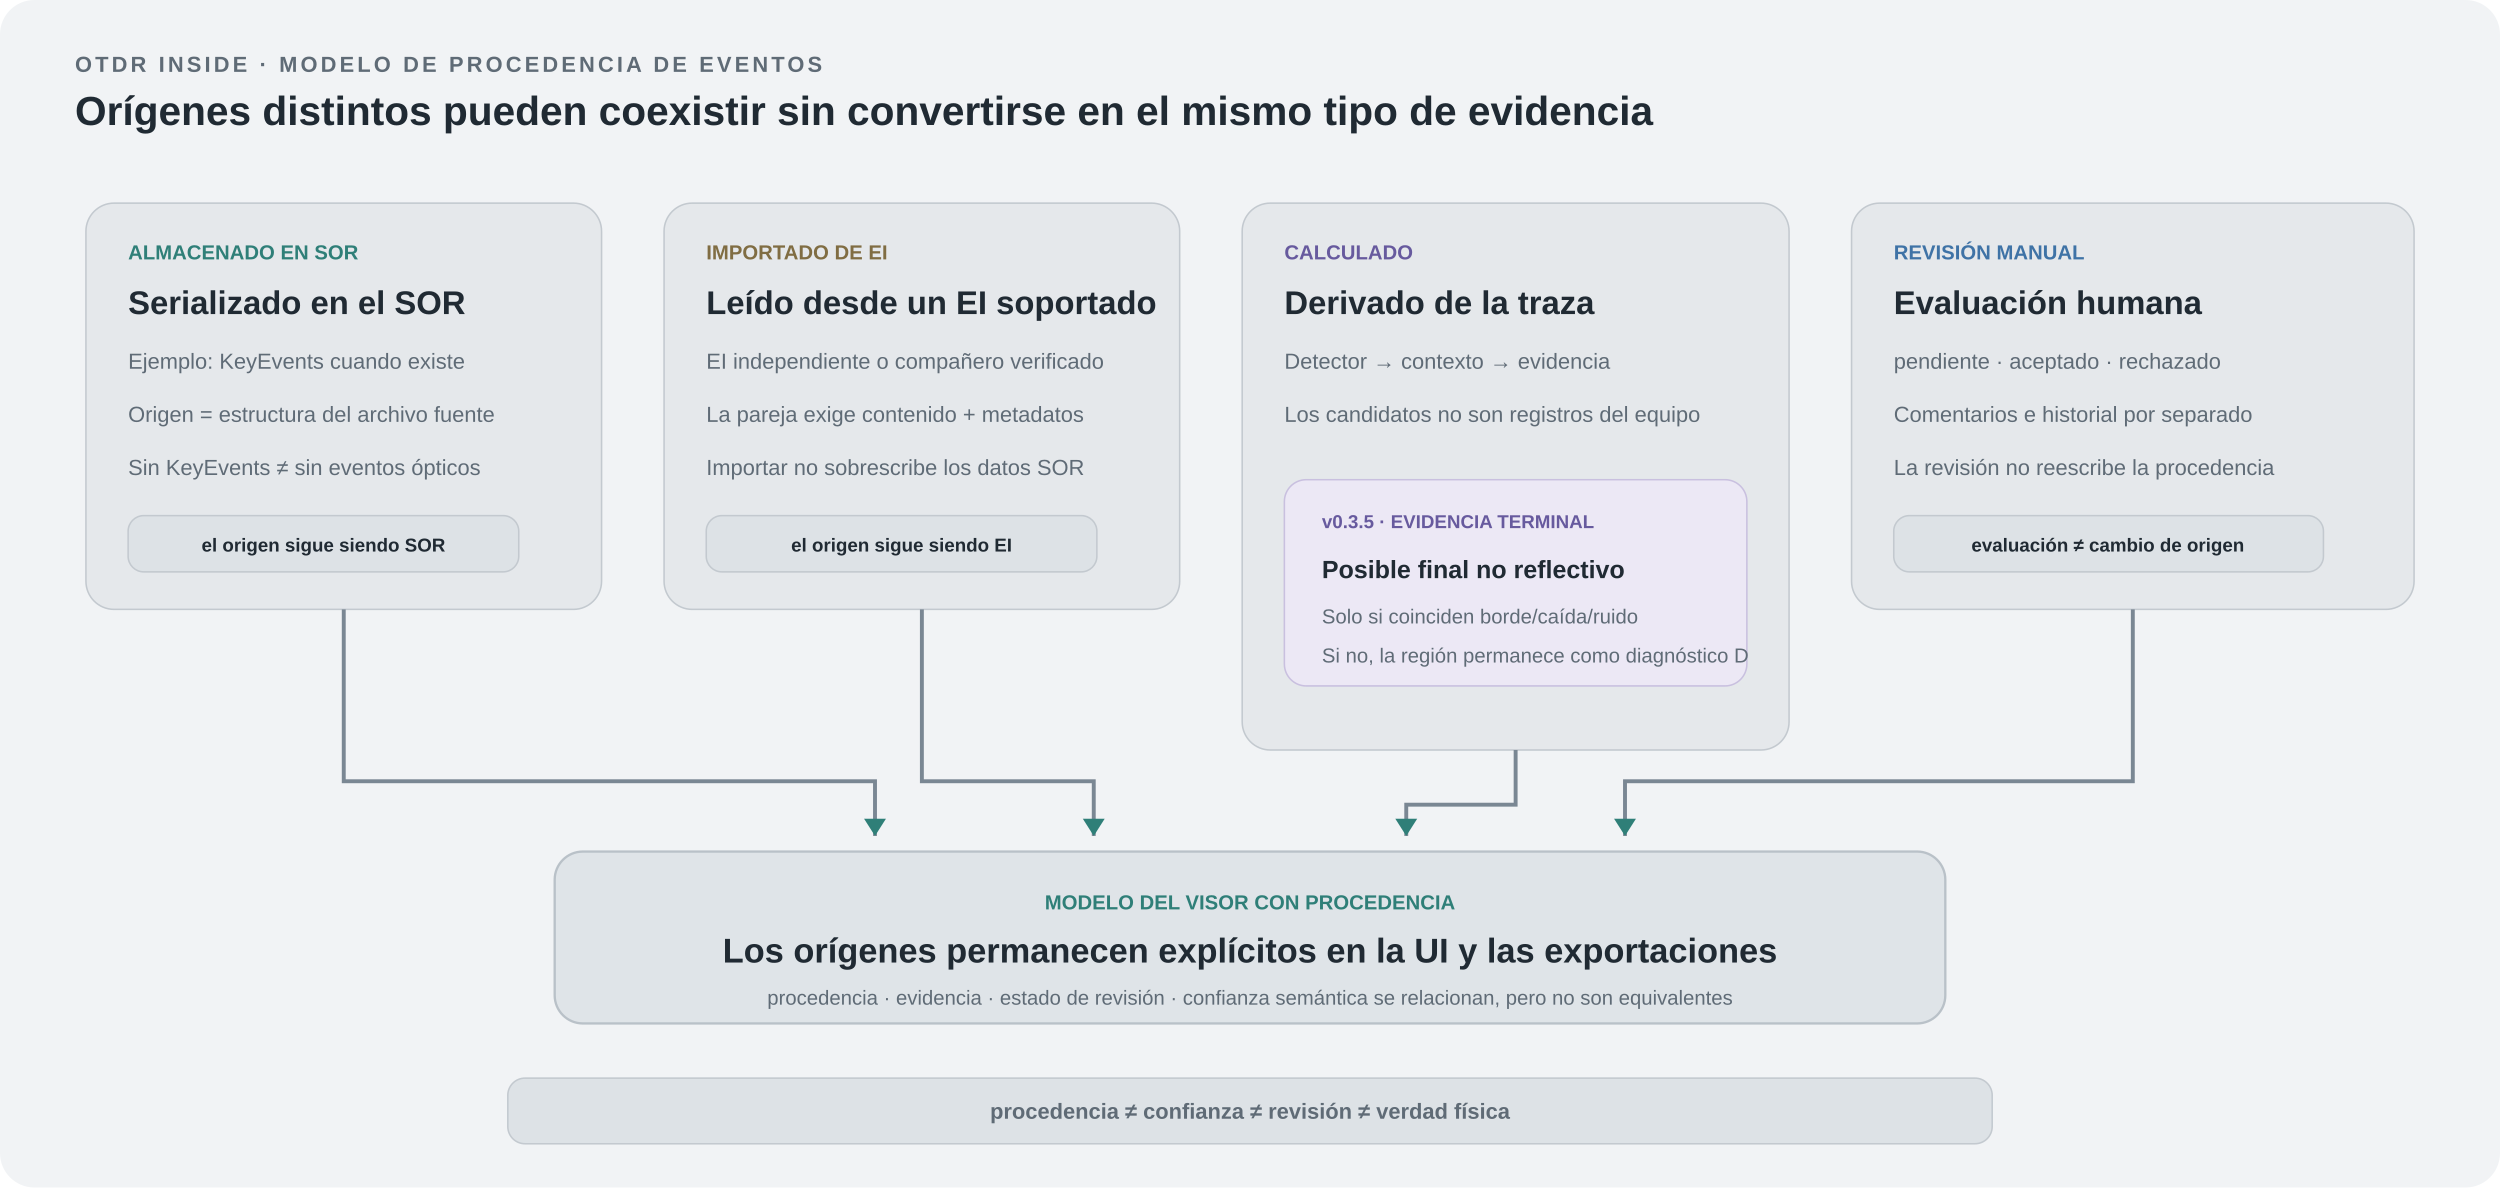
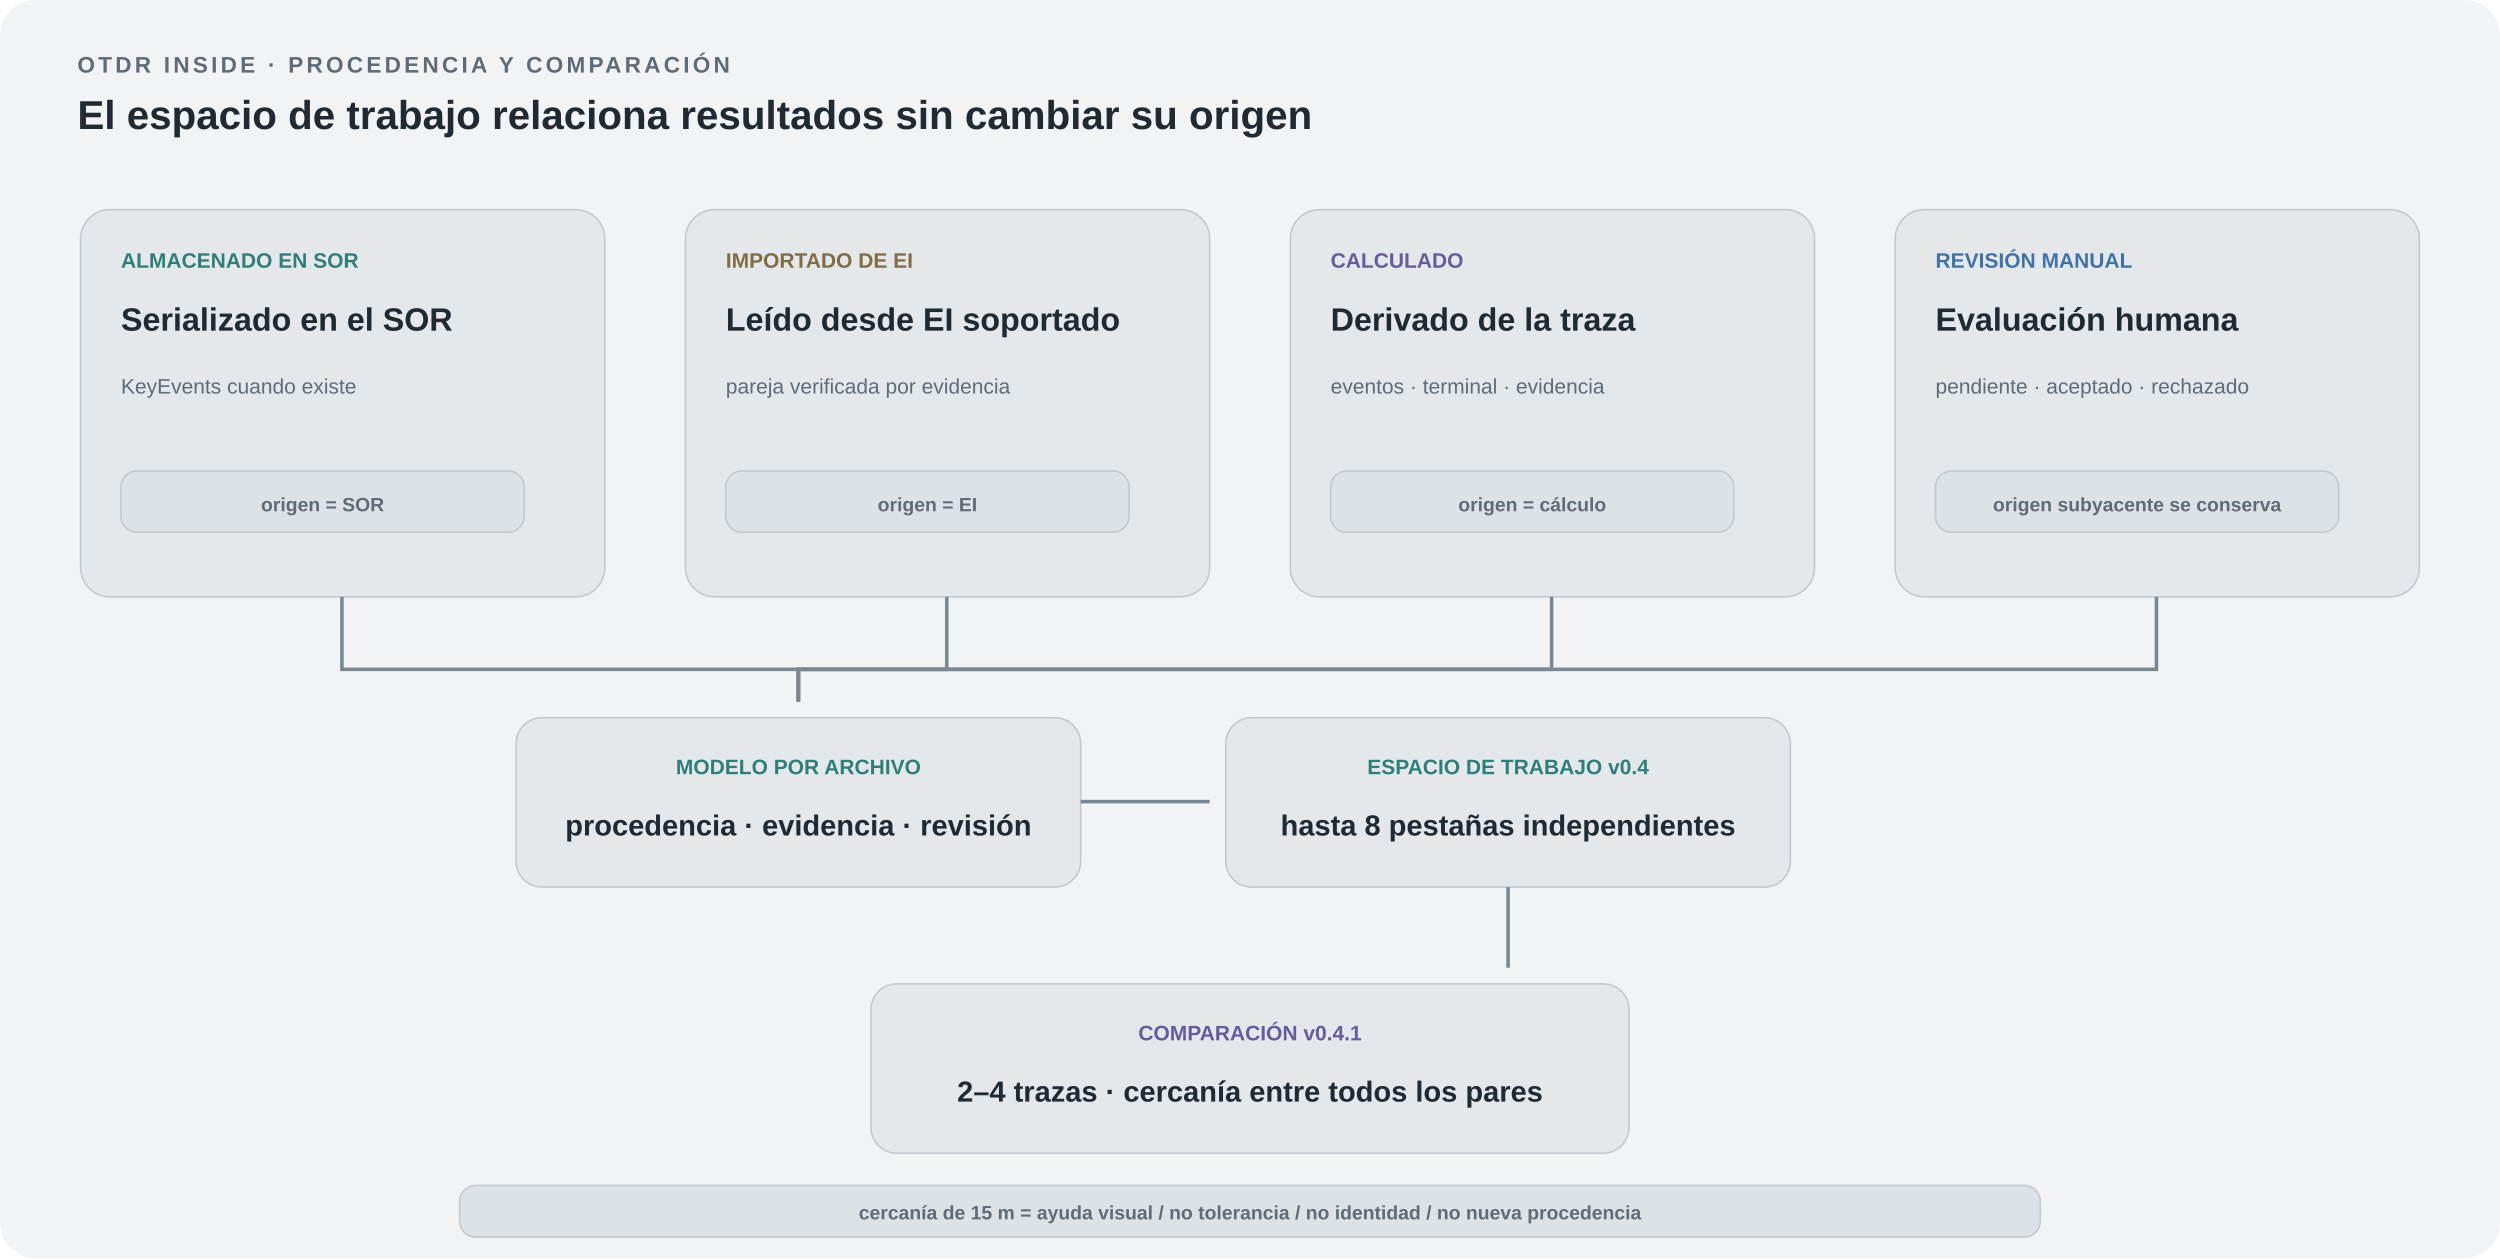
- <svg xmlns="http://www.w3.org/2000/svg" width="1600" height="760" viewBox="0 0 1600 760">
-   <rect width="1600" height="760" rx="22" fill="#f1f3f5" />
+ <svg xmlns="http://www.w3.org/2000/svg" width="1550" height="780" viewBox="0 0 1550 780">
+   <rect width="1550" height="780" rx="22" fill="#f1f3f5" />
  <g font-family="Segoe UI,Arial,sans-serif">
-     <text x="48" y="46" fill="#5f6b76" font-size="14" font-weight="700" letter-spacing="2">OTDR INSIDE · MODELO DE PROCEDENCIA DE EVENTOS</text>
-     <text x="48" y="80" fill="#202a33" font-size="26" font-weight="700">Orígenes distintos pueden coexistir sin convertirse en el mismo tipo de evidencia</text>
-     <g stroke="#c3c9cf" fill="#e5e8eb">
-       <rect x="55" y="130" width="330" height="260" rx="18" />
-       <rect x="425" y="130" width="330" height="260" rx="18" />
-       <rect x="795" y="130" width="350" height="350" rx="18" />
-       <rect x="1185" y="130" width="360" height="260" rx="18" />
-     </g>
-     <text x="82" y="166" fill="#2f7f78" font-size="13" font-weight="700">ALMACENADO EN SOR</text>
-     <text x="82" y="201" fill="#202a33" font-size="21" font-weight="700">Serializado en el SOR</text>
-     <text x="82" y="236" fill="#5f6b76" font-size="14">Ejemplo: KeyEvents cuando existe</text>
-     <text x="82" y="270" fill="#5f6b76" font-size="14">Origen = estructura del archivo fuente</text>
-     <text x="82" y="304" fill="#5f6b76" font-size="14">Sin KeyEvents ≠ sin eventos ópticos</text>
-     <rect x="82" y="330" width="250" height="36" rx="10" fill="#dde2e6" stroke="#c3c9cf" />
-     <text x="207" y="353" text-anchor="middle" fill="#202a33" font-size="12" font-weight="600">el origen sigue siendo SOR</text>
-     <text x="452" y="166" fill="#806d43" font-size="13" font-weight="700">IMPORTADO DE EI</text>
-     <text x="452" y="201" fill="#202a33" font-size="21" font-weight="700">Leído desde un EI soportado</text>
-     <text x="452" y="236" fill="#5f6b76" font-size="14">EI independiente o compañero verificado</text>
-     <text x="452" y="270" fill="#5f6b76" font-size="14">La pareja exige contenido + metadatos</text>
-     <text x="452" y="304" fill="#5f6b76" font-size="14">Importar no sobrescribe los datos SOR</text>
-     <rect x="452" y="330" width="250" height="36" rx="10" fill="#dde2e6" stroke="#c3c9cf" />
-     <text x="577" y="353" text-anchor="middle" fill="#202a33" font-size="12" font-weight="600">el origen sigue siendo EI</text>
-     <text x="822" y="166" fill="#675a9e" font-size="13" font-weight="700">CALCULADO</text>
-     <text x="822" y="201" fill="#202a33" font-size="21" font-weight="700">Derivado de la traza</text>
-     <text x="822" y="236" fill="#5f6b76" font-size="14">Detector → contexto → evidencia</text>
-     <text x="822" y="270" fill="#5f6b76" font-size="14">Los candidatos no son registros del equipo</text>
-     <rect x="822" y="307" width="296" height="132" rx="14" fill="#ece8f5" stroke="#c9c0df" />
-     <text x="846" y="338" fill="#675a9e" font-size="12" font-weight="700">v0.3.5 · EVIDENCIA TERMINAL</text>
-     <text x="846" y="370" fill="#202a33" font-size="16" font-weight="700">Posible final no reflectivo</text>
-     <text x="846" y="399" fill="#5f6b76" font-size="13">Solo si coinciden borde/caída/ruido</text>
-     <text x="846" y="424" fill="#5f6b76" font-size="13">Si no, la región permanece como diagnóstico D</text>
-     <text x="1212" y="166" fill="#3f73a6" font-size="13" font-weight="700">REVISIÓN MANUAL</text>
-     <text x="1212" y="201" fill="#202a33" font-size="21" font-weight="700">Evaluación humana</text>
-     <text x="1212" y="236" fill="#5f6b76" font-size="14">pendiente · aceptado · rechazado</text>
-     <text x="1212" y="270" fill="#5f6b76" font-size="14">Comentarios e historial por separado</text>
-     <text x="1212" y="304" fill="#5f6b76" font-size="14">La revisión no reescribe la procedencia</text>
-     <rect x="1212" y="330" width="275" height="36" rx="10" fill="#dde2e6" stroke="#c3c9cf" />
-     <text x="1349" y="353" text-anchor="middle" fill="#202a33" font-size="12" font-weight="600">evaluación ≠ cambio de origen</text>
-     <rect x="355" y="545" width="890" height="110" rx="18" fill="#dfe4e8" stroke="#b9c1c8" stroke-width="1.5" />
-     <text x="800" y="582" text-anchor="middle" fill="#2f7f78" font-size="13" font-weight="700">MODELO DEL VISOR CON PROCEDENCIA</text>
-     <text x="800" y="616" text-anchor="middle" fill="#202a33" font-size="22" font-weight="700">Los orígenes permanecen explícitos en la UI y las exportaciones</text>
-     <text x="800" y="643" text-anchor="middle" fill="#5f6b76" font-size="13">procedencia · evidencia · estado de revisión · confianza semántica se relacionan, pero no son equivalentes</text>
-     <g stroke="#7a8793" stroke-width="2.5" fill="none">
-       <path d="M220 390V500H560V535" />
-       <path d="M590 390V500H700V535" />
-       <path d="M970 480V515H900V535" />
-       <path d="M1365 390V500H1040V535" />
-     </g>
-     <g fill="#2f7f78">
-       <path d="M560 535l-7-11h14z" />
-       <path d="M700 535l-7-11h14z" />
-       <path d="M900 535l-7-11h14z" />
-       <path d="M1040 535l-7-11h14z" />
-     </g>
-     <rect x="325" y="690" width="950" height="42" rx="11" fill="#dde2e6" stroke="#c3c9cf" />
-     <text x="800" y="716" text-anchor="middle" fill="#5f6b76" font-size="14" font-weight="600">procedencia ≠ confianza ≠ revisión ≠ verdad física</text>
+     <text x="48" y="45" fill="#5f6b76" font-size="14" font-weight="700" letter-spacing="2">OTDR INSIDE · PROCEDENCIA Y COMPARACIÓN</text>
+     <text x="48" y="80" fill="#202a33" font-size="25" font-weight="700">El espacio de trabajo relaciona resultados sin cambiar su origen</text>
+     <rect x="50" y="130" width="325" height="240" rx="18" fill="#e5e8eb" stroke="#c3c9cf" />
+     <text x="75" y="166" fill="#2f7f78" font-size="13" font-weight="700">ALMACENADO EN SOR</text>
+     <text x="75" y="205" fill="#202a33" font-size="20" font-weight="700">Serializado en el SOR</text>
+     <text x="75" y="244" fill="#5f6b76" font-size="13">KeyEvents cuando existe</text>
+     <rect x="75" y="292" width="250" height="38" rx="10" fill="#dde2e6" stroke="#c3c9cf" />
+     <text x="200" y="317" text-anchor="middle" fill="#5f6b76" font-size="12" font-weight="600">origen = SOR</text>
+     <rect x="425" y="130" width="325" height="240" rx="18" fill="#e5e8eb" stroke="#c3c9cf" />
+     <text x="450" y="166" fill="#806d43" font-size="13" font-weight="700">IMPORTADO DE EI</text>
+     <text x="450" y="205" fill="#202a33" font-size="20" font-weight="700">Leído desde EI soportado</text>
+     <text x="450" y="244" fill="#5f6b76" font-size="13">pareja verificada por evidencia</text>
+     <rect x="450" y="292" width="250" height="38" rx="10" fill="#dde2e6" stroke="#c3c9cf" />
+     <text x="575" y="317" text-anchor="middle" fill="#5f6b76" font-size="12" font-weight="600">origen = EI</text>
+     <rect x="800" y="130" width="325" height="240" rx="18" fill="#e5e8eb" stroke="#c3c9cf" />
+     <text x="825" y="166" fill="#675a9e" font-size="13" font-weight="700">CALCULADO</text>
+     <text x="825" y="205" fill="#202a33" font-size="20" font-weight="700">Derivado de la traza</text>
+     <text x="825" y="244" fill="#5f6b76" font-size="13">eventos · terminal · evidencia</text>
+     <rect x="825" y="292" width="250" height="38" rx="10" fill="#dde2e6" stroke="#c3c9cf" />
+     <text x="950" y="317" text-anchor="middle" fill="#5f6b76" font-size="12" font-weight="600">origen = cálculo</text>
+     <rect x="1175" y="130" width="325" height="240" rx="18" fill="#e5e8eb" stroke="#c3c9cf" />
+     <text x="1200" y="166" fill="#3f73a6" font-size="13" font-weight="700">REVISIÓN MANUAL</text>
+     <text x="1200" y="205" fill="#202a33" font-size="20" font-weight="700">Evaluación humana</text>
+     <text x="1200" y="244" fill="#5f6b76" font-size="13">pendiente · aceptado · rechazado</text>
+     <rect x="1200" y="292" width="250" height="38" rx="10" fill="#dde2e6" stroke="#c3c9cf" />
+     <text x="1325" y="317" text-anchor="middle" fill="#5f6b76" font-size="12" font-weight="600">origen subyacente se conserva</text>
+     <rect x="320" y="445" width="350" height="105" rx="16" fill="#e5e8eb" stroke="#c3c9cf" />
+     <text x="495" y="480" text-anchor="middle" fill="#2f7f78" font-size="13" font-weight="700">MODELO POR ARCHIVO</text>
+     <text x="495" y="518" text-anchor="middle" fill="#202a33" font-size="18" font-weight="700">procedencia · evidencia · revisión</text>
+     <rect x="760" y="445" width="350" height="105" rx="16" fill="#e5e8eb" stroke="#c3c9cf" />
+     <text x="935" y="480" text-anchor="middle" fill="#2f7f78" font-size="13" font-weight="700">ESPACIO DE TRABAJO v0.4</text>
+     <text x="935" y="518" text-anchor="middle" fill="#202a33" font-size="18" font-weight="700">hasta 8 pestañas independientes</text>
+     <rect x="540" y="610" width="470" height="105" rx="16" fill="#e5e8eb" stroke="#c3c9cf" />
+     <text x="775" y="645" text-anchor="middle" fill="#675a9e" font-size="13" font-weight="700">COMPARACIÓN v0.4.1</text>
+     <text x="775" y="683" text-anchor="middle" fill="#202a33" font-size="18" font-weight="700">2–4 trazas · cercanía entre todos los pares</text>
+     <path d="M212 370V415H495V435" stroke="#7a8793" stroke-width="2.2" fill="none" />
+     <path d="M587 370V415H495V435" stroke="#7a8793" stroke-width="2.2" fill="none" />
+     <path d="M962 370V415H495V435" stroke="#7a8793" stroke-width="2.2" fill="none" />
+     <path d="M1337 370V415H495V435" stroke="#7a8793" stroke-width="2.2" fill="none" />
+     <path d="M670 497H750" stroke="#7a8793" stroke-width="2.2" />
+     <path d="M935 550V600" stroke="#7a8793" stroke-width="2.2" />
+     <rect x="285" y="735" width="980" height="32" rx="10" fill="#dde2e6" stroke="#c3c9cf" />
+     <text x="775" y="756" text-anchor="middle" fill="#5f6b76" font-size="12" font-weight="600">cercanía de 15 m = ayuda visual / no tolerancia / no identidad / no nueva procedencia</text>
  </g>
</svg>
